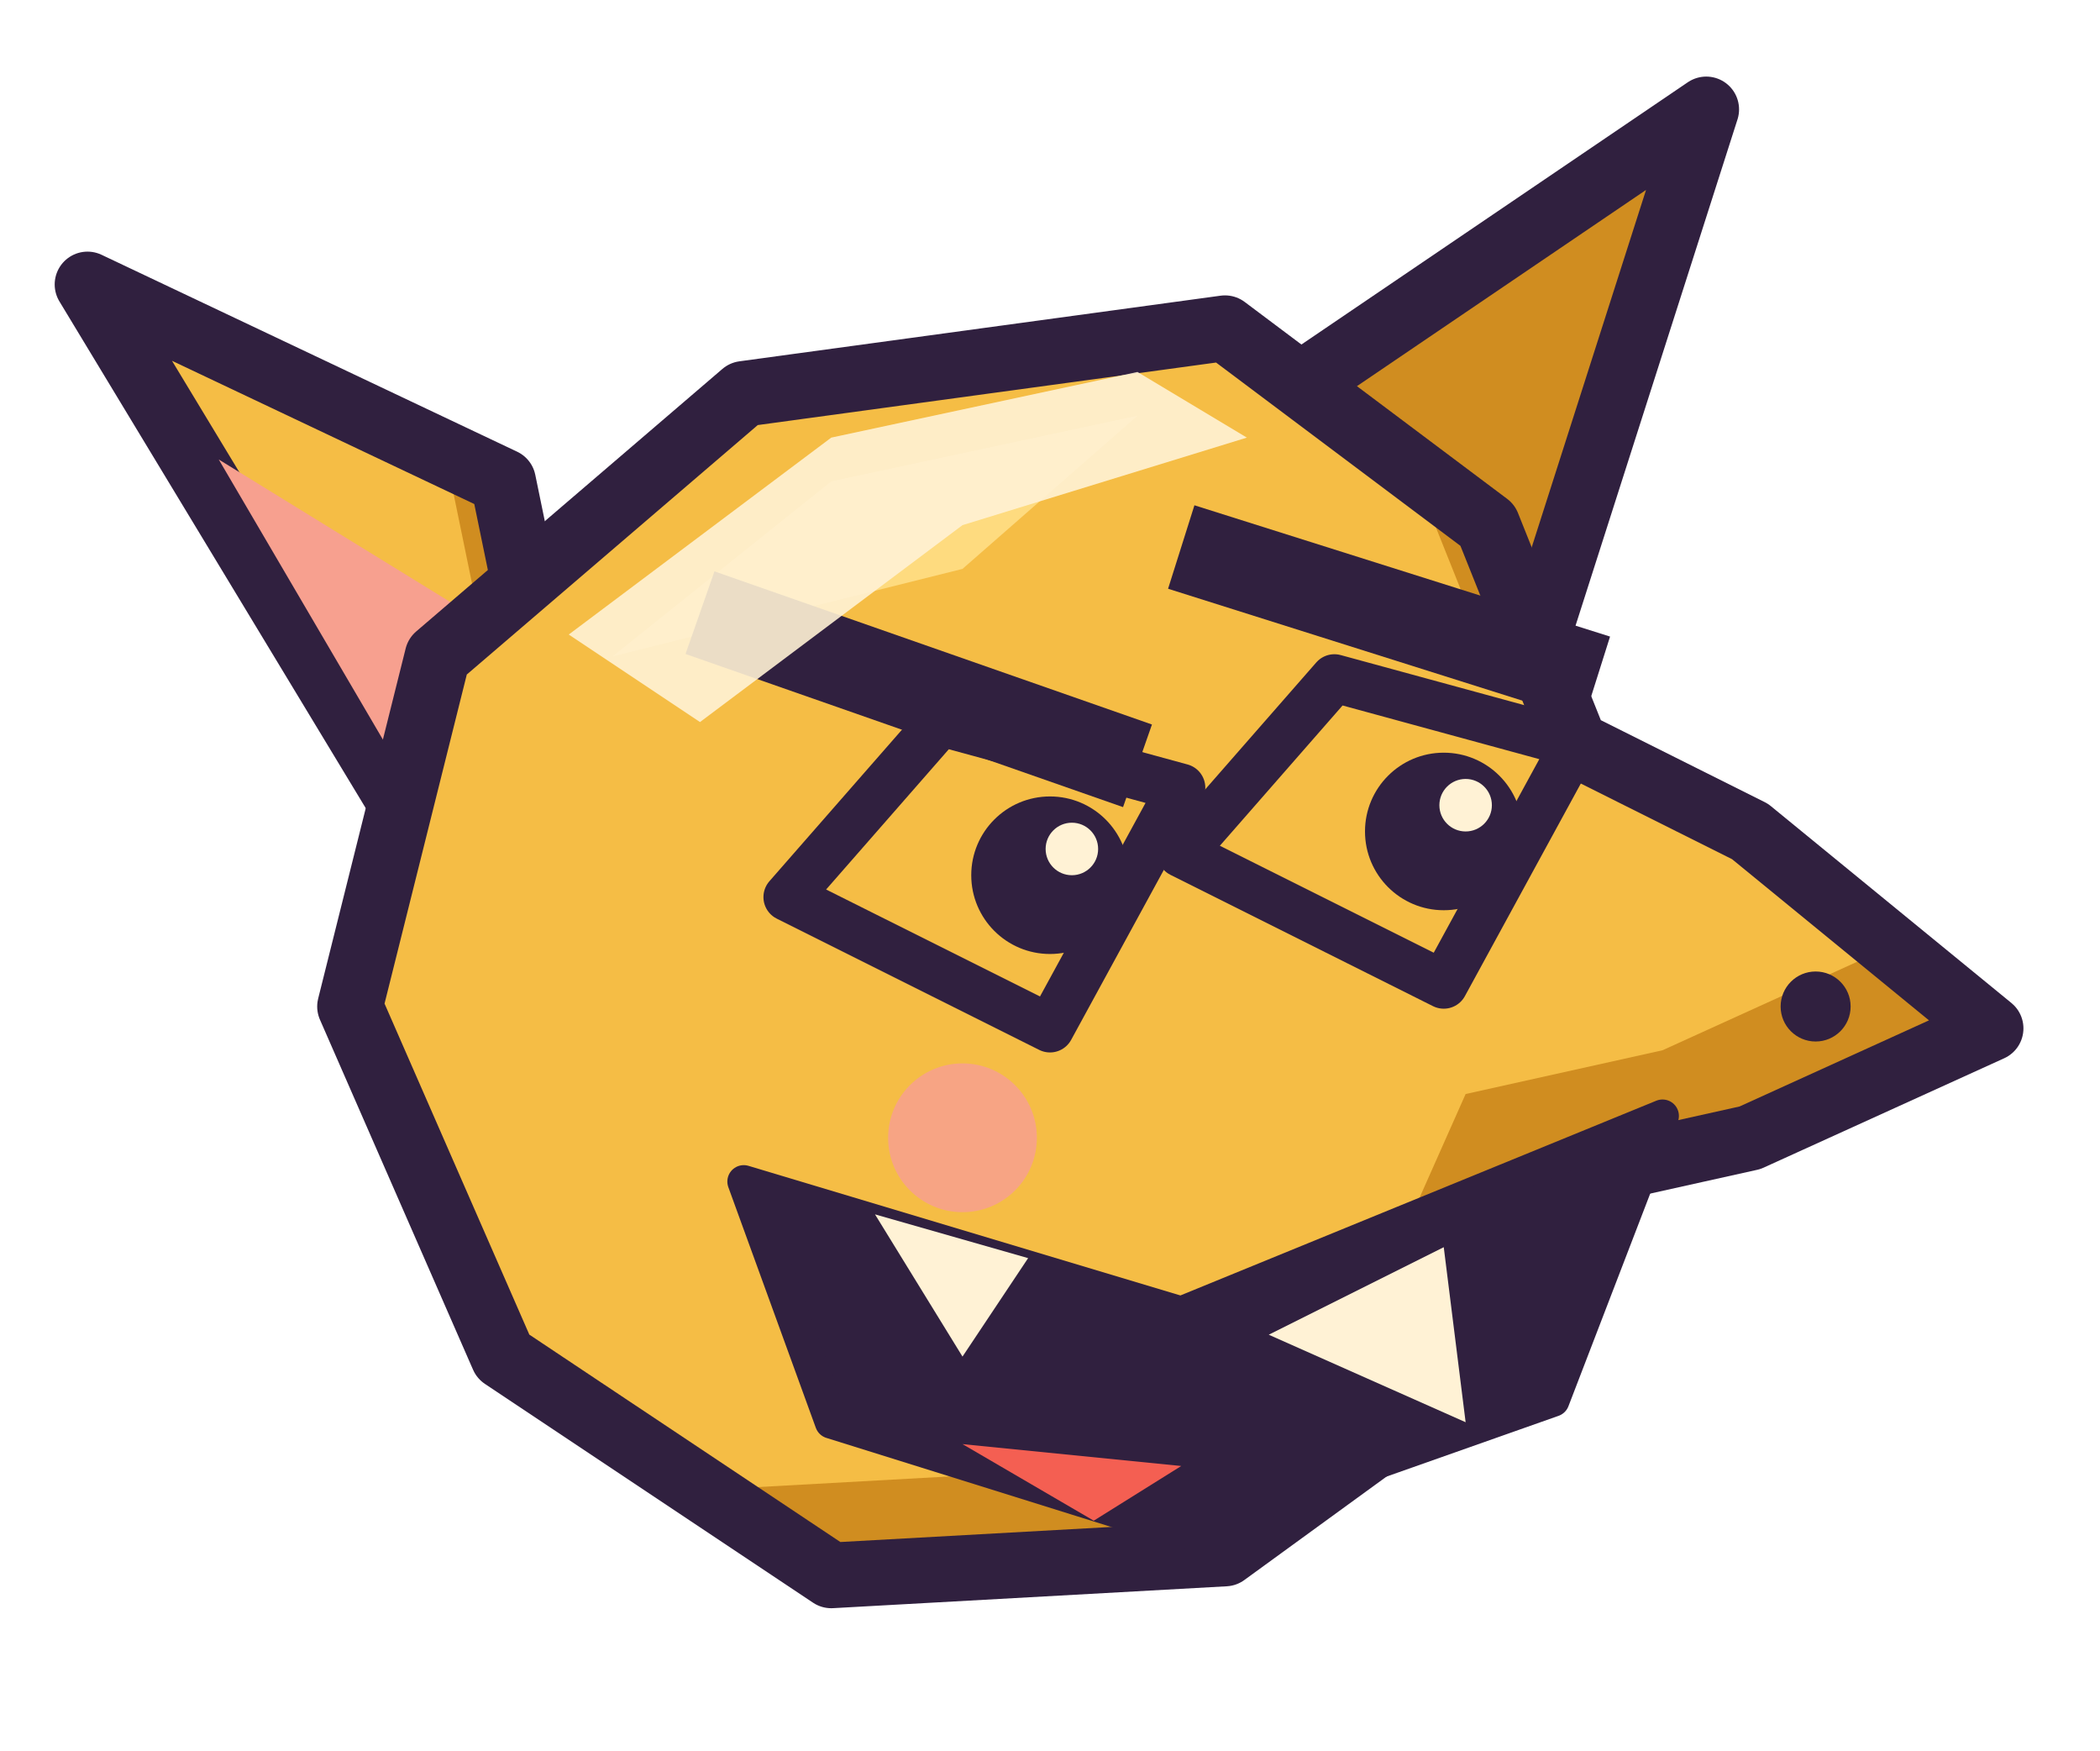
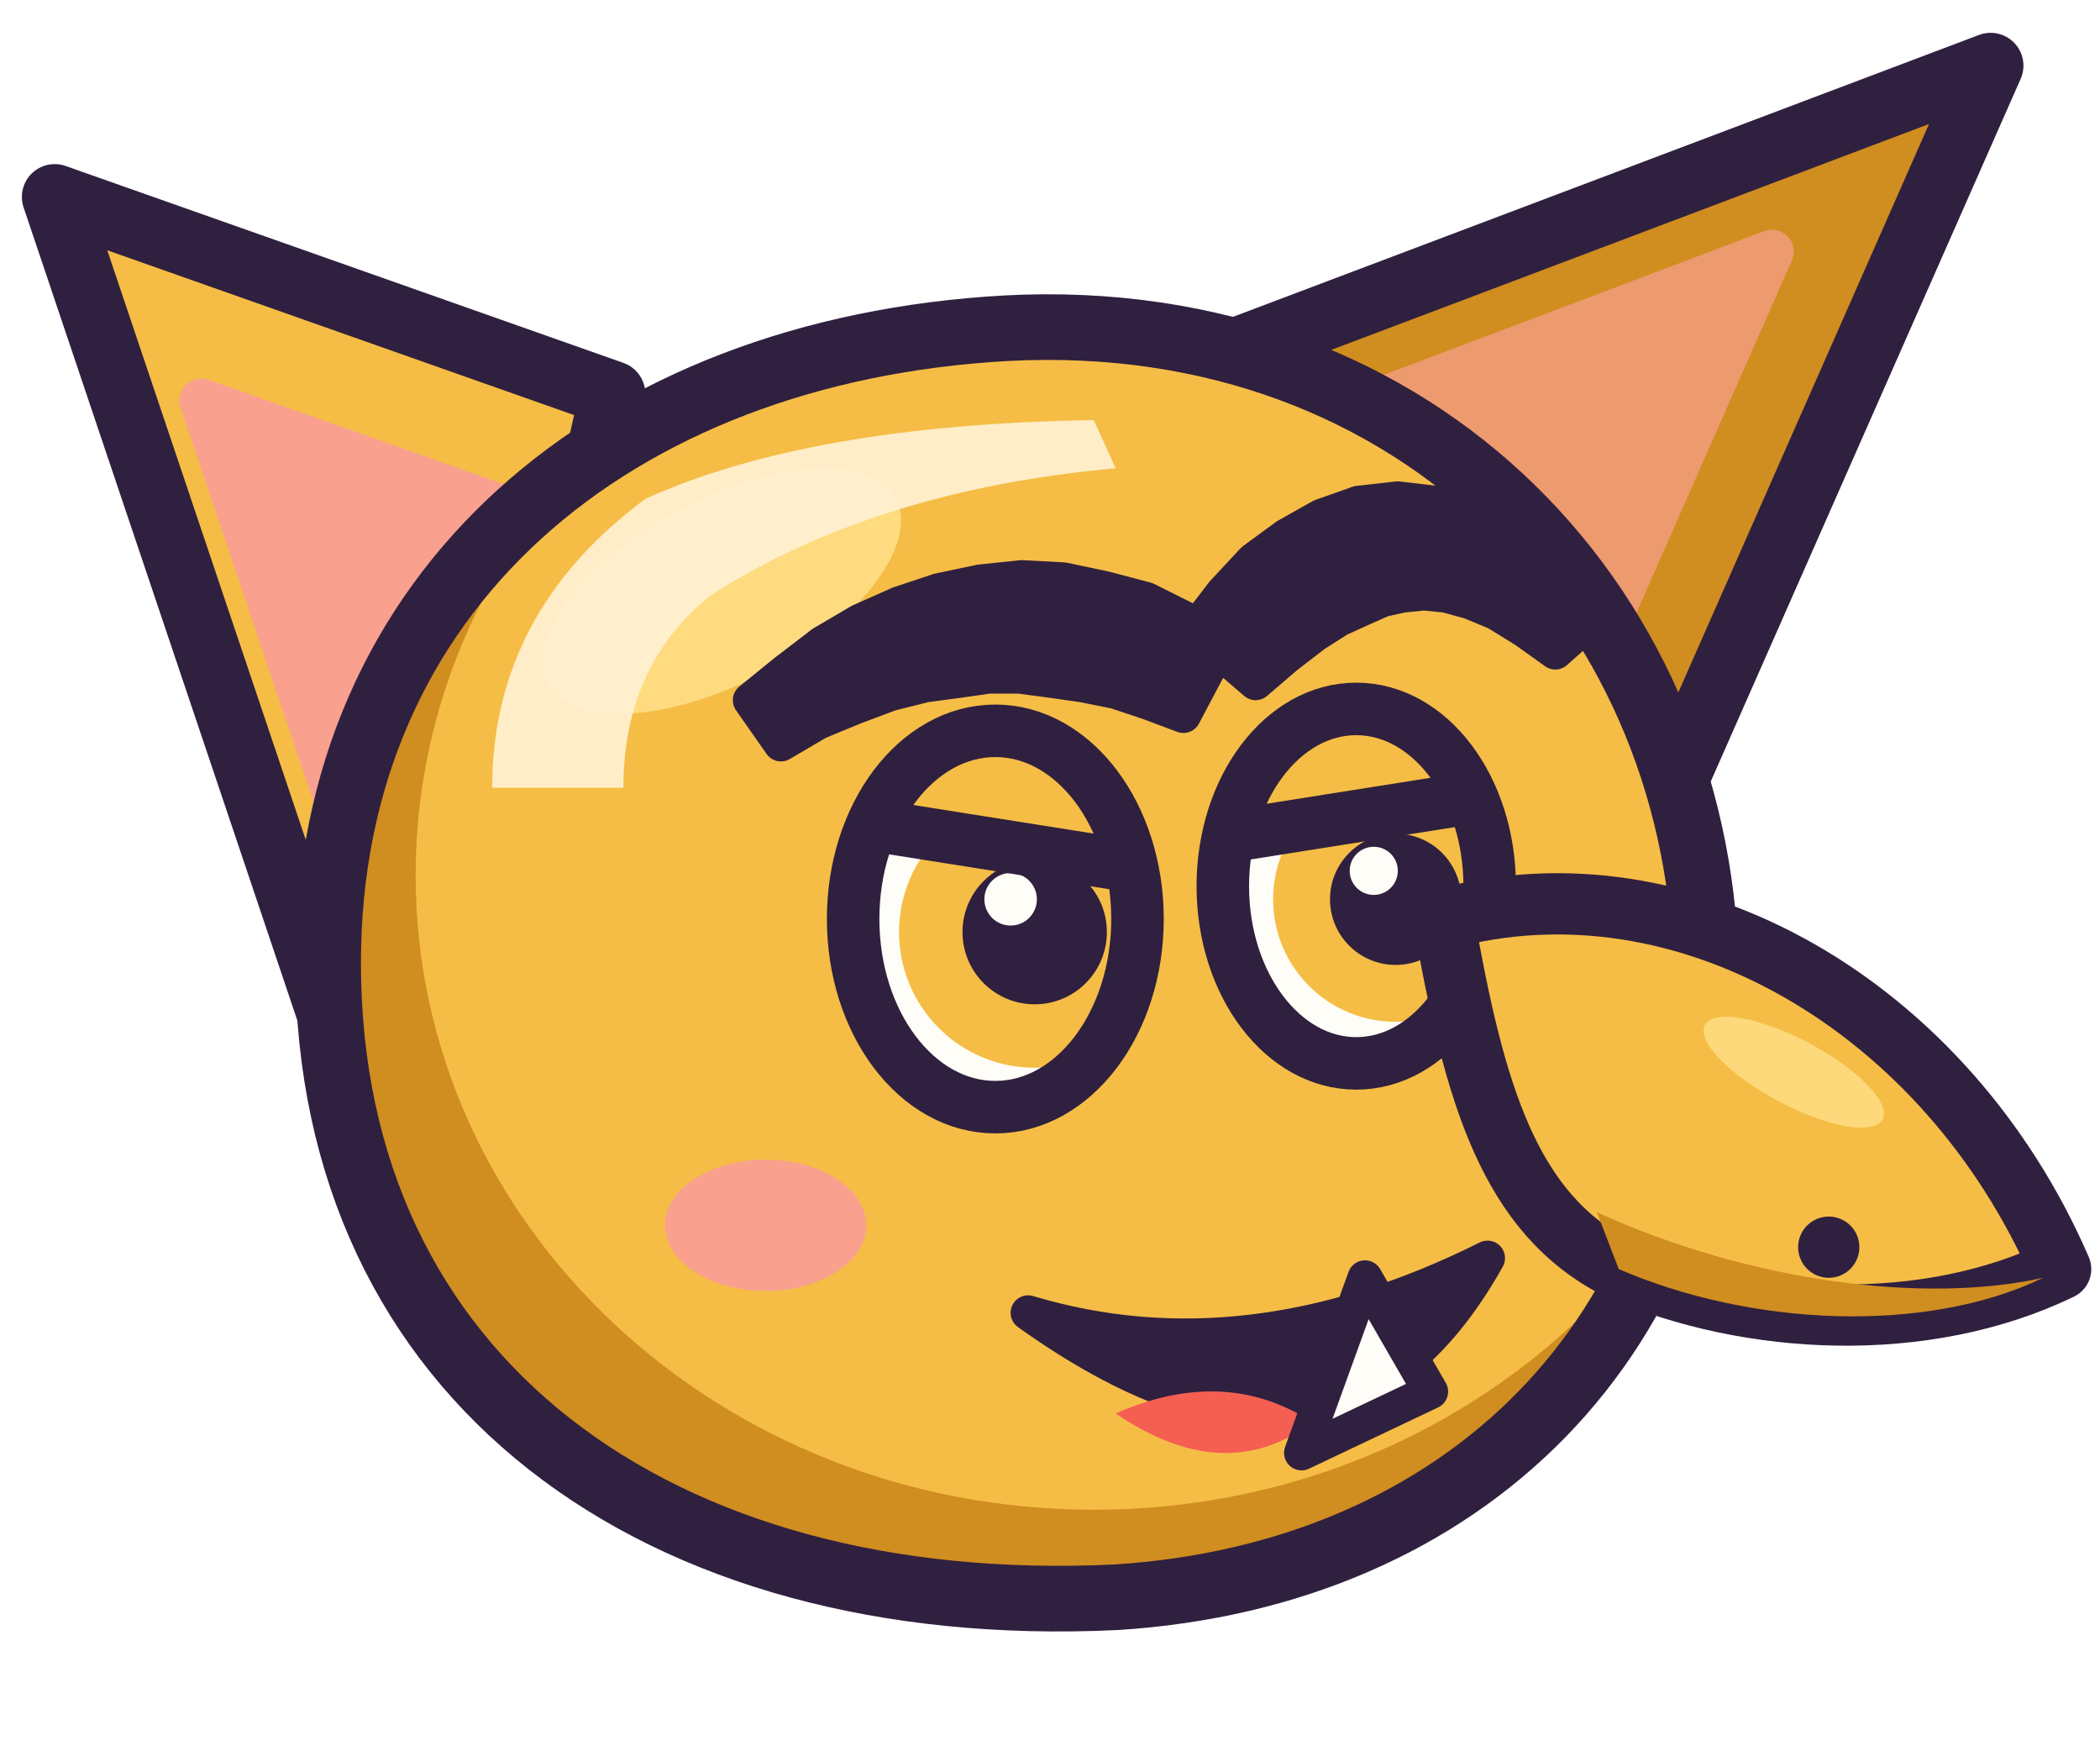
<svg xmlns="http://www.w3.org/2000/svg" width="96" height="80" viewBox="0 0 96 80">
-   <path d="M50 24L70 30L78 5Z" fill="#D08D20" stroke="#30203F" stroke-width="3" stroke-linejoin="round" />
-   <g>
-     <clipPath id="c1">
-       <path d="M23 22L30 56L4 13Z" />
-     </clipPath>
-     <path d="M23 22L30 56L4 13Z" fill="#D08D20" />
-     <g clip-path="url(#c1)">
-       <path transform="translate(-3 -3)" d="M23 22L30 56L4 13Z" fill="#F5BD45" />
+   <path d="M46 20L91 3L76 37Z" fill="#D08D20" stroke="#30203F" stroke-width="3" stroke-linejoin="round" />
+   <g opacity=".7">
+     <path d="M58.5 20L81 11.5L73.5 28.5Z" fill="#F9A08F" stroke="#F9A08F" stroke-width="2" stroke-linejoin="round" />
+   </g>
+   <path d="M28 18L2.5 9L19 58Z" fill="#F5BD45" stroke="#30203F" stroke-width="3" stroke-linejoin="round" />
+   <path d="M22.5 23L9.2 18.3L17.8 43.8Z" fill="#F9A08F" stroke="#F9A08F" stroke-width="2" stroke-linejoin="round" />
+   <clipPath id="c1">
+     <path d="M46 15C65 14 78 28 78 45C78 61 67 72 51 73C30 74 15 63 15 44C15 27 28 16 46 15Z" />
+   </clipPath>
+   <g clip-path="url(#c1)">
+     <rect x="0" y="0" width="96" height="80" fill="#D08D20" />
+     <ellipse cx="50" cy="40" rx="31" ry="29" fill="#F5BD45" />
+     <ellipse cx="33" cy="27" rx="9" ry="4.2" fill="#FFE08A" opacity=".85" transform="rotate(-28 33 27)" />
+     <ellipse cx="35" cy="56" rx="4.6" ry="3" fill="#F9A08F" />
+   </g>
+   <path d="M46 15C65 14 78 28 78 45C78 61 67 72 51 73C30 74 15 63 15 44C15 27 28 16 46 15Z" fill="none" stroke="#30203F" stroke-width="3" stroke-linecap="round" stroke-linejoin="round" />
+   <clipPath id="c2">
+     <ellipse cx="45.5" cy="42" rx="6.5" ry="8.6" />
+   </clipPath>
+   <ellipse cx="45.5" cy="42" rx="6.5" ry="8.6" fill="#FFFDF7" />
+   <g clip-path="url(#c2)">
+     <circle cx="47.3" cy="42.6" r="6.2" fill="#F5BD45" />
+     <circle cx="47.3" cy="42.6" r="3.3" fill="#30203F" />
+     <circle cx="46.2" cy="41.1" r="1.2" fill="#FFFDF7" />
+     <g transform="rotate(9 45.5 38.6)">
+       <rect x="32.5" y="16.2" width="26" height="22.4" fill="#F5BD45" />
+       <path d="M32.5 38.6L58.5 38.6" fill="none" stroke="#30203F" stroke-width="2.4" stroke-linecap="round" stroke-linejoin="round" />
    </g>
-     <path d="M23 22L30 56L4 13Z" fill="none" stroke="#30203F" stroke-width="3" stroke-linejoin="round" />
  </g>
-   <path d="M23 29L27 50L10 21Z" fill="#F7A08F" />
-   <g>
-     <clipPath id="c2">
-       <path d="M20 30L34 18L56 15L68 24L72 34L80 38L91 47L80 52L71 54L67 63L56 71L38 72L23 62L16 46Z" />
-     </clipPath>
-     <path d="M20 30L34 18L56 15L68 24L72 34L80 38L91 47L80 52L71 54L67 63L56 71L38 72L23 62L16 46Z" fill="#D08D20" />
-     <g clip-path="url(#c2)">
-       <path transform="translate(-4 -4)" d="M20 30L34 18L56 15L68 24L72 34L80 38L91 47L80 52L71 54L67 63L56 71L38 72L23 62L16 46Z" fill="#F5BD45" />
+   <ellipse cx="45.5" cy="42" rx="6.5" ry="8.6" fill="none" stroke="#30203F" stroke-width="2.4" />
+   <clipPath id="c3">
+     <ellipse cx="62" cy="40.5" rx="6.1" ry="8.1" />
+   </clipPath>
+   <ellipse cx="62" cy="40.5" rx="6.1" ry="8.1" fill="#FFFDF7" />
+   <g clip-path="url(#c3)">
+     <circle cx="63.8" cy="41.1" r="5.6" fill="#F5BD45" />
+     <circle cx="63.8" cy="41.1" r="3" fill="#30203F" />
+     <circle cx="62.8" cy="39.8" r="1.1" fill="#FFFDF7" />
+     <g transform="rotate(-9 62 37.3)">
+       <rect x="49.8" y="16.2" width="24.4" height="21.1" fill="#F5BD45" />
+       <path d="M49.8 37.3L74.2 37.3" fill="none" stroke="#30203F" stroke-width="2.4" stroke-linecap="round" stroke-linejoin="round" />
    </g>
-     <path d="M20 30L34 18L56 15L68 24L72 34L80 38L91 47L80 52L71 54L67 63L56 71L38 72L23 62L16 46Z" fill="none" stroke="#30203F" stroke-width="3" stroke-linejoin="round" />
  </g>
-   <path d="M28 30L38 22L52 19L44 26Z" fill="#FFE08A" opacity=".85" />
-   <circle cx="83" cy="46" r="1.6" fill="#30203F" />
-   <circle cx="44" cy="52" r="3.4" fill="#F7A08F" opacity=".85" />
-   <path d="M36 41L43 33L54 36L48 47Z" fill="#F5BD45" stroke="#30203F" stroke-width="2.2" stroke-linejoin="round" />
-   <circle cx="48" cy="40" r="3.6" fill="#30203F" />
-   <circle cx="49" cy="38.8" r="1.2" fill="#FFF2D5" />
-   <path d="M54 39L61 31L72 34L66 45Z" fill="#F5BD45" stroke="#30203F" stroke-width="2.2" stroke-linejoin="round" />
-   <circle cx="66" cy="38" r="3.6" fill="#30203F" />
-   <circle cx="67" cy="36.8" r="1.2" fill="#FFF2D5" />
-   <path d="M32 28L52 35" fill="none" stroke="#30203F" stroke-width="4" stroke-linecap="butt" stroke-linejoin="round" />
-   <path d="M54 25L73 31" fill="none" stroke="#30203F" stroke-width="4" stroke-linecap="butt" stroke-linejoin="round" />
-   <path d="M34 54L54 60L76 51L71 64L54 70L38 65Z" fill="#30203F" stroke="#30203F" stroke-width="1.5" stroke-linejoin="round" />
-   <path d="M40 55.5L47 57.5L44 62Z" fill="#FFF2D5" />
-   <path d="M58 61L66 57L67 65Z" fill="#FFF2D5" />
-   <path d="M44 66L54 67L50 69.5Z" fill="#F45F52" />
-   <path d="M26 29L38 20L52 17L57 20L44 24L32 33Z" fill="#FFF2D5" opacity=".9" />
+   <ellipse cx="62" cy="40.5" rx="6.1" ry="8.1" fill="none" stroke="#30203F" stroke-width="2.4" />
+   <path d="M35.7 34L37.4 33L39.1 32.3L40.7 31.7L42.3 31.3L43.8 31.1L45.2 30.9L46.6 30.9L48.1 31.1L49.5 31.3L51 31.6L52.5 32.1L54.1 32.7L55.9 29.3L54.2 28.3L52.4 27.4L50.5 26.9L48.6 26.5L46.7 26.4L44.8 26.6L42.9 27L41.1 27.6L39.3 28.4L37.6 29.4L35.9 30.7L34.3 32Z" fill="#30203F" stroke="#30203F" stroke-width="1.6" stroke-linejoin="round" />
+   <path d="M57.4 31.2L58.8 30L60.1 29L61.2 28.3L62.3 27.8L63.2 27.4L64.1 27.2L65.1 27.1L66.1 27.2L67.2 27.5L68.4 28L69.7 28.8L71.1 29.8L72.9 28.2L71.6 26.6L70.2 25.3L68.8 24.3L67.3 23.5L65.6 23L63.9 22.8L62.1 23L60.4 23.6L58.8 24.5L57.3 25.6L55.9 27.1L54.6 28.8Z" fill="#30203F" stroke="#30203F" stroke-width="1.6" stroke-linejoin="round" />
+   <path d="M47 60Q57 63 68 57.5Q61 70 47 60Z" fill="#30203F" stroke="#30203F" stroke-width="1.6" stroke-linejoin="round" />
+   <path d="M51 64.6Q56 62.4 60 65Q56 68 51 64.6Z" fill="#F45F52" />
+   <path d="M59.5 66.4L62.4 58.4L65.4 63.6Z" fill="#FFFDF7" stroke="#30203F" stroke-width="1.6" stroke-linejoin="round" />
+   <path d="M66 42C77 39 89 46 94.2 58C88 61 80 60.6 74 58C69 55.5 67.4 50 66 42Z" fill="#F5BD45" stroke="#30203F" stroke-width="2.8" stroke-linejoin="round" />
+   <path d="M74 58C80 60.6 88 61 93.4 58.4C88 59.6 80 58.6 73 55.4Z" fill="#D08D20" />
+   <ellipse cx="82" cy="49" rx="4.6" ry="1.5" fill="#FFE08A" opacity=".8" transform="rotate(28 82 49)" />
+   <circle cx="83.6" cy="57" r="1.4" fill="#30203F" />
+   <path d="M22.5 36Q22.5 28 29.5 22.8Q37 19.4 50 19.2L51 21.4Q40 22.4 32.5 27.2Q28.5 30.4 28.5 36Z" fill="#FFF2D5" opacity=".9" />
</svg>
